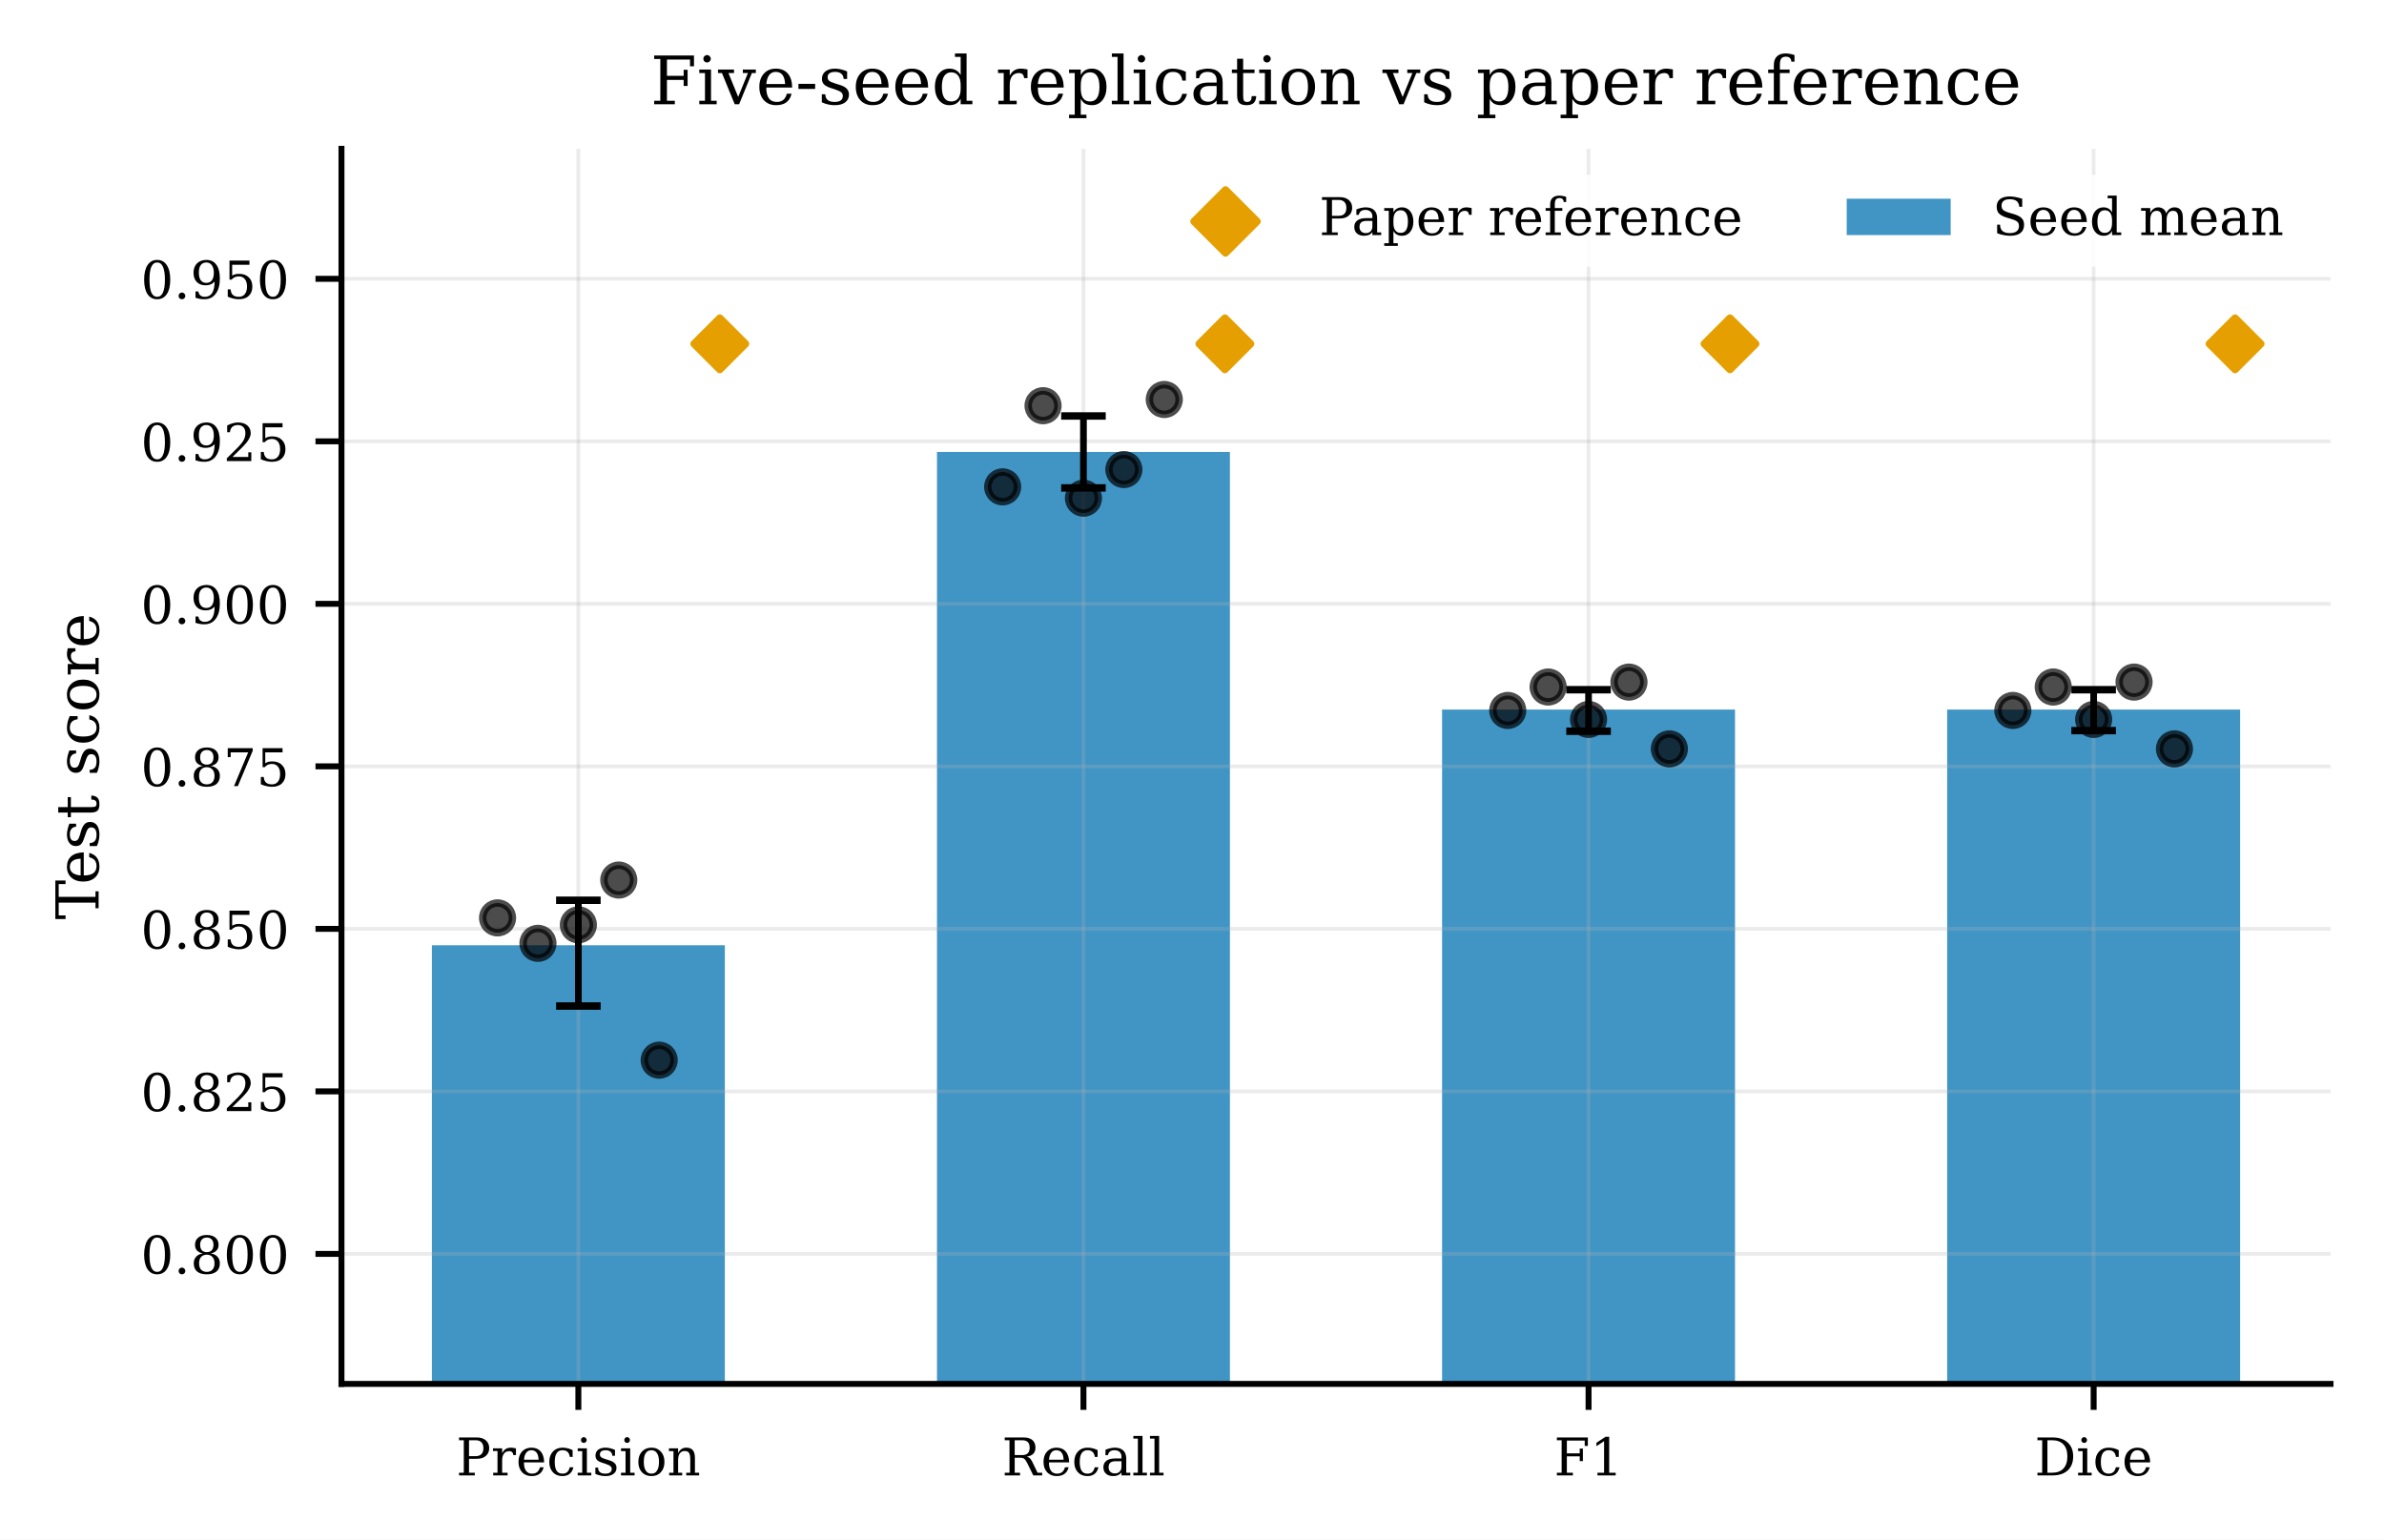
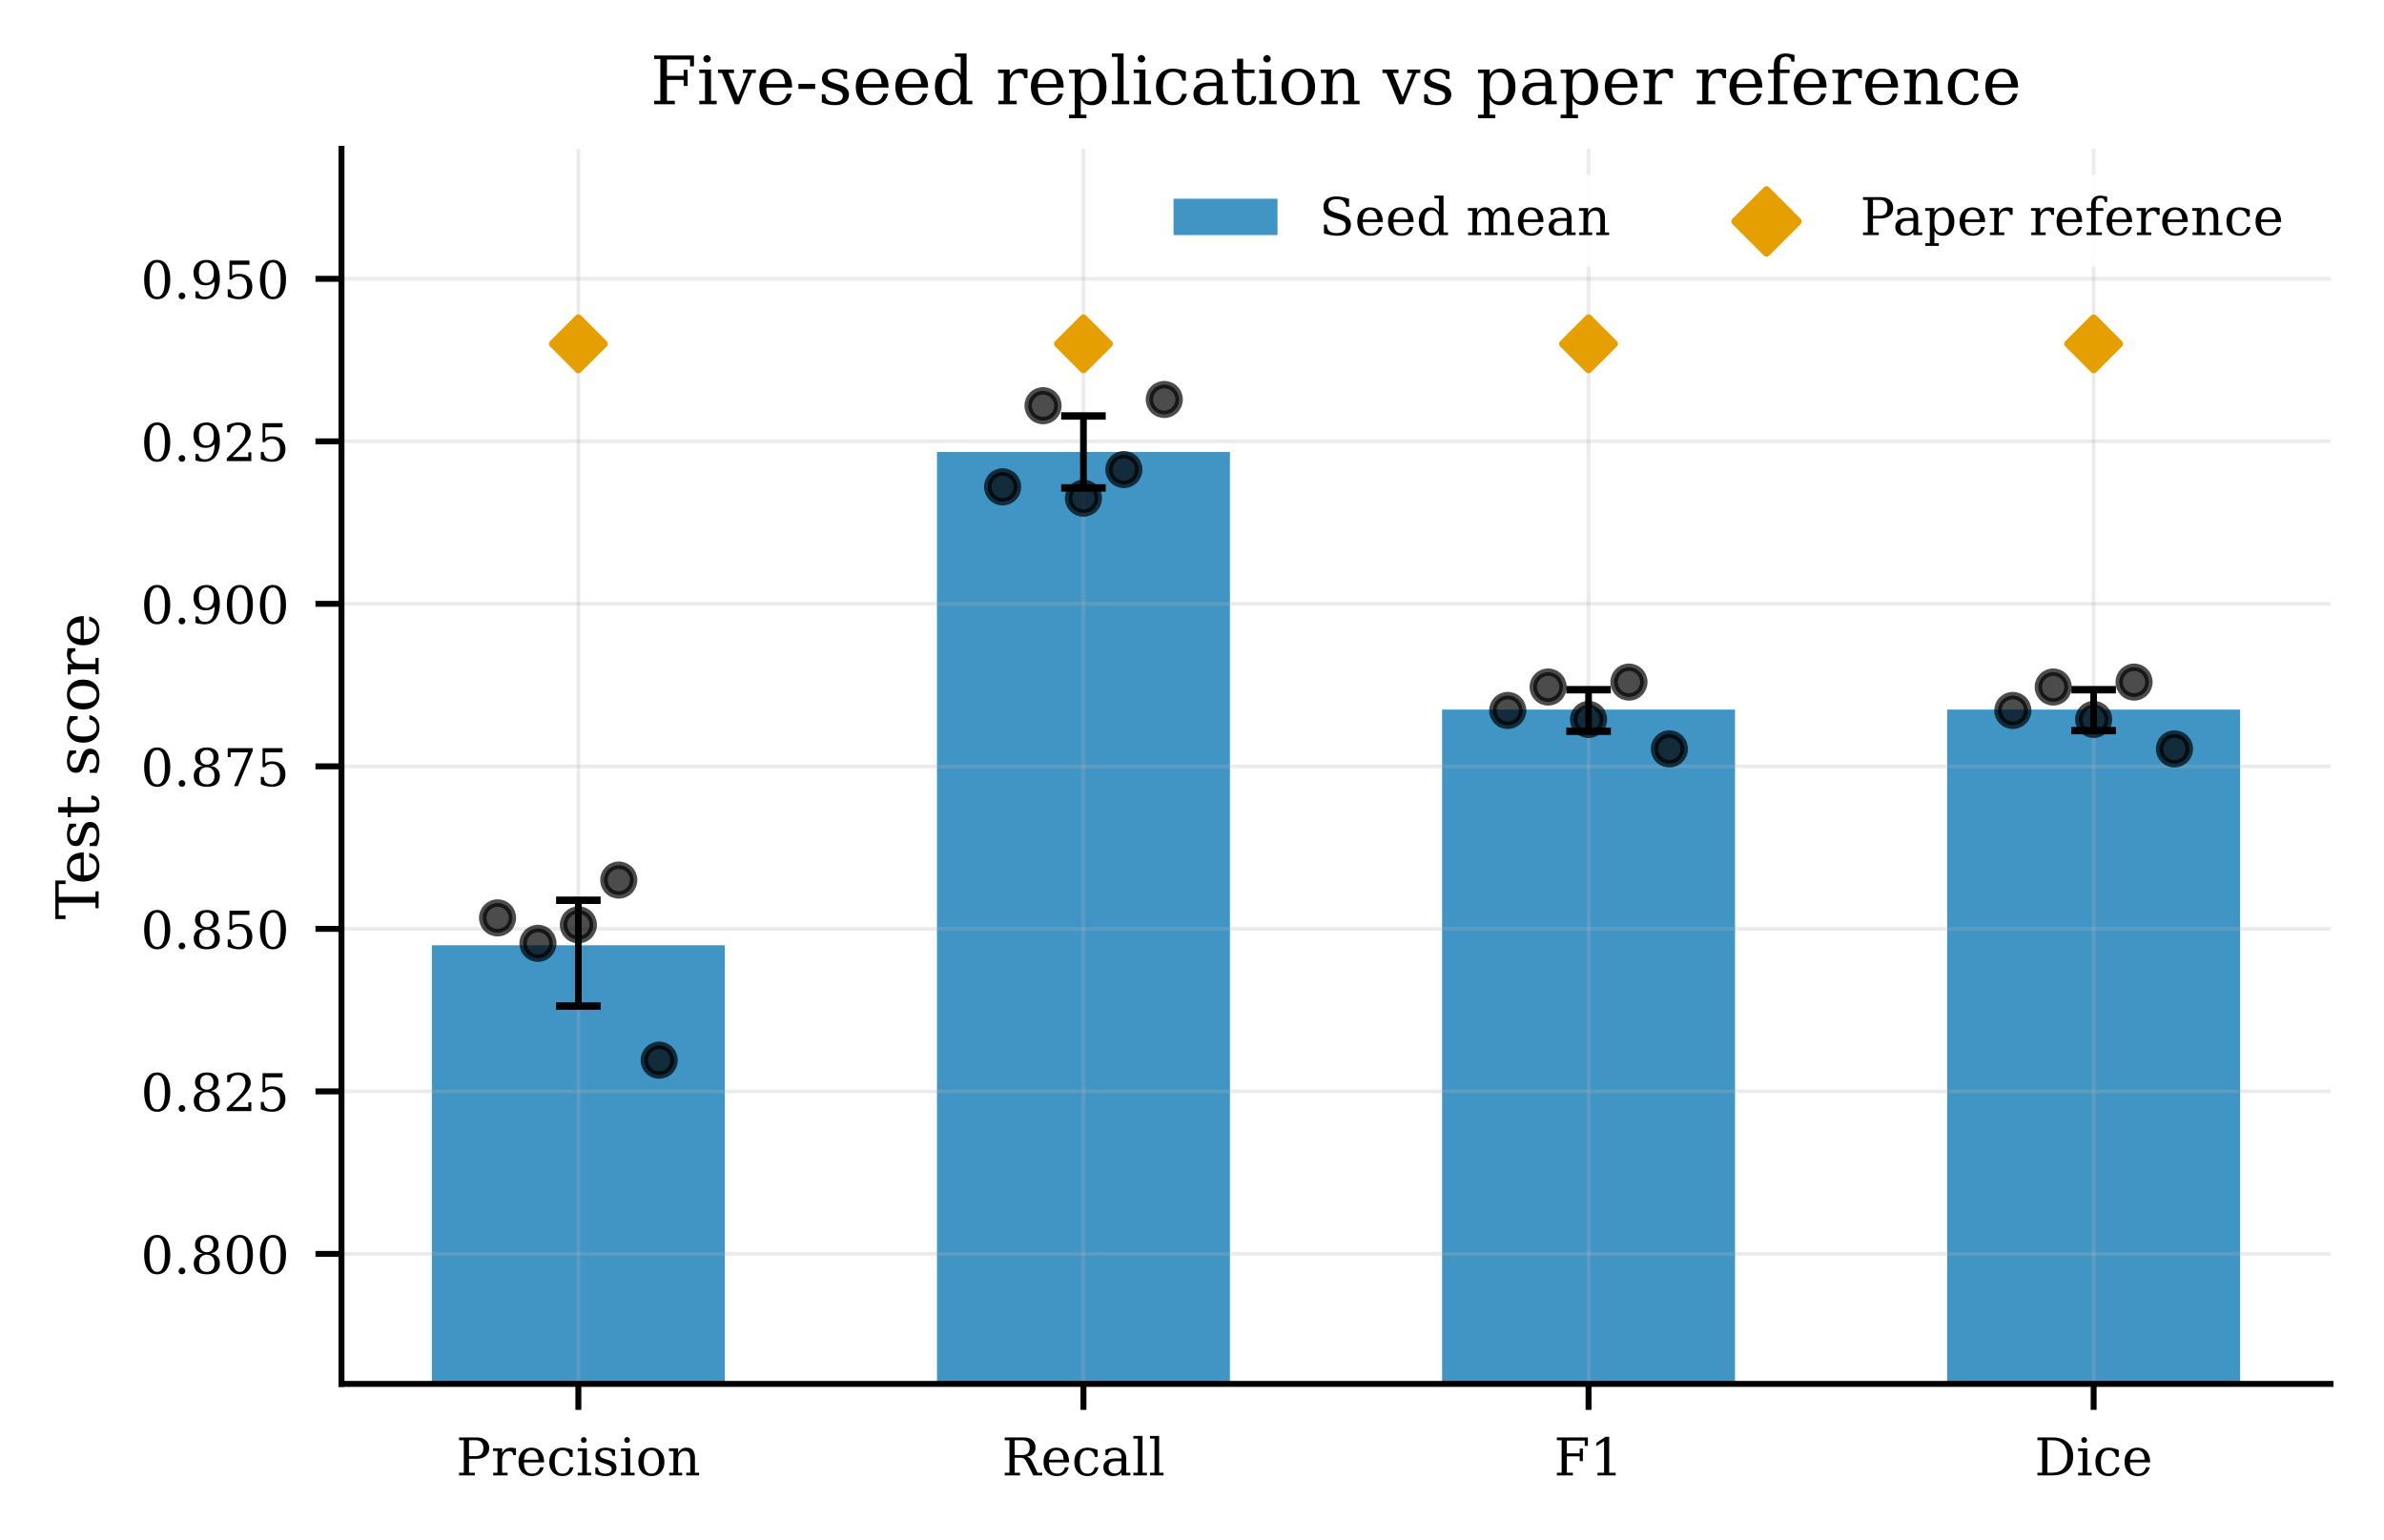
<svg xmlns="http://www.w3.org/2000/svg" xmlns:xlink="http://www.w3.org/1999/xlink" width="321.022pt" height="207.333pt" viewBox="0 0 321.022 207.333" version="1.1">
  <defs>
    <style type="text/css">*{stroke-linejoin: round; stroke-linecap: butt}</style>
  </defs>
  <g id="figure_1">
    <g id="patch_1">
      <path d="M 0 207.333 L 321.022 207.333 L 321.022 0 L 0 0 z " style="fill: #ffffff" />
    </g>
    <g id="axes_1">
      <g id="patch_2">
        <path d="M 45.982 186.359 L 313.822 186.359 L 313.822 20.039 L 45.982 20.039 z " style="fill: #ffffff" />
      </g>
      <g id="patch_3">
-         <path d="M 58.157 869.146 L 97.605 869.146 L 97.605 127.29 L 58.157 127.29 z " clip-path="url(#pc12a804f0e)" style="fill: #0072b2; opacity: 0.75" />
+         <path d="M 58.157 869.146 L 97.605 869.146 L 97.605 127.29 L 58.157 127.29 z " clip-path="url(#pe10e5f0174)" style="fill: #0072b2; opacity: 0.75" />
      </g>
      <g id="patch_4">
-         <path d="M 126.171 869.146 L 165.619 869.146 L 165.619 60.861 L 126.171 60.861 z " clip-path="url(#pc12a804f0e)" style="fill: #0072b2; opacity: 0.75" />
+         <path d="M 126.171 869.146 L 165.619 869.146 L 165.619 60.861 L 126.171 60.861 z " clip-path="url(#pe10e5f0174)" style="fill: #0072b2; opacity: 0.75" />
      </g>
      <g id="patch_5">
-         <path d="M 194.185 869.146 L 233.633 869.146 L 233.633 95.553 L 194.185 95.553 z " clip-path="url(#pc12a804f0e)" style="fill: #0072b2; opacity: 0.75" />
+         <path d="M 194.185 869.146 L 233.633 869.146 L 233.633 95.553 L 194.185 95.553 z " clip-path="url(#pe10e5f0174)" style="fill: #0072b2; opacity: 0.75" />
      </g>
      <g id="patch_6">
-         <path d="M 262.199 869.146 L 301.648 869.146 L 301.648 95.553 L 262.199 95.553 z " clip-path="url(#pc12a804f0e)" style="fill: #0072b2; opacity: 0.75" />
+         <path d="M 262.199 869.146 L 301.648 869.146 L 301.648 95.553 L 262.199 95.553 z " clip-path="url(#pe10e5f0174)" style="fill: #0072b2; opacity: 0.75" />
      </g>
      <g id="PathCollection_1" />
      <g id="matplotlib.axis_1">
        <g id="xtick_1">
          <g id="line2d_1">
-             <path d="M 77.881 186.359 L 77.881 20.039 " clip-path="url(#pc12a804f0e)" style="fill: none; stroke: #b0b0b0; stroke-opacity: 0.25; stroke-width: 0.5; stroke-linecap: square" />
+             <path d="M 77.881 186.359 L 77.881 20.039 " clip-path="url(#pe10e5f0174)" style="fill: none; stroke: #b0b0b0; stroke-opacity: 0.25; stroke-width: 0.5; stroke-linecap: square" />
          </g>
          <g id="line2d_2">
            <defs>
-               <path id="m1fed4010c7" d="M 0 0 L 0 3.5 " style="stroke: #000000; stroke-width: 0.8" />
+               <path id="ma97e75f411" d="M 0 0 L 0 3.5 " style="stroke: #000000; stroke-width: 0.8" />
            </defs>
            <g>
-               <use xlink:href="#m1fed4010c7" x="77.881" y="186.359" style="stroke: #000000; stroke-width: 0.8" />
+               <use xlink:href="#ma97e75f411" x="77.881" y="186.359" style="stroke: #000000; stroke-width: 0.8" />
            </g>
          </g>
          <g id="text_1">
            <text style="font-size: 7px; font-family: 'DejaVu Serif', serif; text-anchor: middle" x="77.881" y="198.678" transform="rotate(-0 77.88086 198.6775)">Precision</text>
          </g>
        </g>
        <g id="xtick_2">
          <g id="line2d_3">
-             <path d="M 145.895 186.359 L 145.895 20.039 " clip-path="url(#pc12a804f0e)" style="fill: none; stroke: #b0b0b0; stroke-opacity: 0.25; stroke-width: 0.5; stroke-linecap: square" />
+             <path d="M 145.895 186.359 L 145.895 20.039 " clip-path="url(#pe10e5f0174)" style="fill: none; stroke: #b0b0b0; stroke-opacity: 0.25; stroke-width: 0.5; stroke-linecap: square" />
          </g>
          <g id="line2d_4">
            <g>
-               <use xlink:href="#m1fed4010c7" x="145.895" y="186.359" style="stroke: #000000; stroke-width: 0.8" />
+               <use xlink:href="#ma97e75f411" x="145.895" y="186.359" style="stroke: #000000; stroke-width: 0.8" />
            </g>
          </g>
          <g id="text_2">
            <text style="font-size: 7px; font-family: 'DejaVu Serif', serif; text-anchor: middle" x="145.895" y="198.678" transform="rotate(-0 145.8951 198.6775)">Recall</text>
          </g>
        </g>
        <g id="xtick_3">
          <g id="line2d_5">
-             <path d="M 213.909 186.359 L 213.909 20.039 " clip-path="url(#pc12a804f0e)" style="fill: none; stroke: #b0b0b0; stroke-opacity: 0.25; stroke-width: 0.5; stroke-linecap: square" />
+             <path d="M 213.909 186.359 L 213.909 20.039 " clip-path="url(#pe10e5f0174)" style="fill: none; stroke: #b0b0b0; stroke-opacity: 0.25; stroke-width: 0.5; stroke-linecap: square" />
          </g>
          <g id="line2d_6">
            <g>
-               <use xlink:href="#m1fed4010c7" x="213.909" y="186.359" style="stroke: #000000; stroke-width: 0.8" />
+               <use xlink:href="#ma97e75f411" x="213.909" y="186.359" style="stroke: #000000; stroke-width: 0.8" />
            </g>
          </g>
          <g id="text_3">
            <text style="font-size: 7px; font-family: 'DejaVu Serif', serif; text-anchor: middle" x="213.909" y="198.678" transform="rotate(-0 213.9093 198.6775)">F1</text>
          </g>
        </g>
        <g id="xtick_4">
          <g id="line2d_7">
-             <path d="M 281.924 186.359 L 281.924 20.039 " clip-path="url(#pc12a804f0e)" style="fill: none; stroke: #b0b0b0; stroke-opacity: 0.25; stroke-width: 0.5; stroke-linecap: square" />
+             <path d="M 281.924 186.359 L 281.924 20.039 " clip-path="url(#pe10e5f0174)" style="fill: none; stroke: #b0b0b0; stroke-opacity: 0.25; stroke-width: 0.5; stroke-linecap: square" />
          </g>
          <g id="line2d_8">
            <g>
-               <use xlink:href="#m1fed4010c7" x="281.924" y="186.359" style="stroke: #000000; stroke-width: 0.8" />
+               <use xlink:href="#ma97e75f411" x="281.924" y="186.359" style="stroke: #000000; stroke-width: 0.8" />
            </g>
          </g>
          <g id="text_4">
            <text style="font-size: 7px; font-family: 'DejaVu Serif', serif; text-anchor: middle" x="281.924" y="198.678" transform="rotate(-0 281.9235 198.6775)">Dice</text>
          </g>
        </g>
      </g>
      <g id="matplotlib.axis_2">
        <g id="ytick_1">
          <g id="line2d_9">
-             <path d="M 45.982 168.851 L 313.822 168.851 " clip-path="url(#pc12a804f0e)" style="fill: none; stroke: #b0b0b0; stroke-opacity: 0.25; stroke-width: 0.5; stroke-linecap: square" />
+             <path d="M 45.982 168.851 L 313.822 168.851 " clip-path="url(#pe10e5f0174)" style="fill: none; stroke: #b0b0b0; stroke-opacity: 0.25; stroke-width: 0.5; stroke-linecap: square" />
          </g>
          <g id="line2d_10">
            <defs>
-               <path id="m2d82d6521b" d="M 0 0 L -3.5 0 " style="stroke: #000000; stroke-width: 0.8" />
+               <path id="m177f57ce42" d="M 0 0 L -3.5 0 " style="stroke: #000000; stroke-width: 0.8" />
            </defs>
            <g>
-               <use xlink:href="#m2d82d6521b" x="45.982" y="168.851" style="stroke: #000000; stroke-width: 0.8" />
+               <use xlink:href="#m177f57ce42" x="45.982" y="168.851" style="stroke: #000000; stroke-width: 0.8" />
            </g>
          </g>
          <g id="text_5">
            <text style="font-size: 7px; font-family: 'DejaVu Serif', serif; text-anchor: end" x="38.982" y="171.511" transform="rotate(-0 38.98219 171.5107)">0.800</text>
          </g>
        </g>
        <g id="ytick_2">
          <g id="line2d_11">
-             <path d="M 45.982 146.967 L 313.822 146.967 " clip-path="url(#pc12a804f0e)" style="fill: none; stroke: #b0b0b0; stroke-opacity: 0.25; stroke-width: 0.5; stroke-linecap: square" />
+             <path d="M 45.982 146.967 L 313.822 146.967 " clip-path="url(#pe10e5f0174)" style="fill: none; stroke: #b0b0b0; stroke-opacity: 0.25; stroke-width: 0.5; stroke-linecap: square" />
          </g>
          <g id="line2d_12">
            <g>
-               <use xlink:href="#m2d82d6521b" x="45.982" y="146.967" style="stroke: #000000; stroke-width: 0.8" />
+               <use xlink:href="#m177f57ce42" x="45.982" y="146.967" style="stroke: #000000; stroke-width: 0.8" />
            </g>
          </g>
          <g id="text_6">
            <text style="font-size: 7px; font-family: 'DejaVu Serif', serif; text-anchor: end" x="38.982" y="149.626" transform="rotate(-0 38.98219 149.6265)">0.825</text>
          </g>
        </g>
        <g id="ytick_3">
          <g id="line2d_13">
-             <path d="M 45.982 125.083 L 313.822 125.083 " clip-path="url(#pc12a804f0e)" style="fill: none; stroke: #b0b0b0; stroke-opacity: 0.25; stroke-width: 0.5; stroke-linecap: square" />
+             <path d="M 45.982 125.083 L 313.822 125.083 " clip-path="url(#pe10e5f0174)" style="fill: none; stroke: #b0b0b0; stroke-opacity: 0.25; stroke-width: 0.5; stroke-linecap: square" />
          </g>
          <g id="line2d_14">
            <g>
-               <use xlink:href="#m2d82d6521b" x="45.982" y="125.083" style="stroke: #000000; stroke-width: 0.8" />
+               <use xlink:href="#m177f57ce42" x="45.982" y="125.083" style="stroke: #000000; stroke-width: 0.8" />
            </g>
          </g>
          <g id="text_7">
            <text style="font-size: 7px; font-family: 'DejaVu Serif', serif; text-anchor: end" x="38.982" y="127.742" transform="rotate(-0 38.98219 127.7423)">0.850</text>
          </g>
        </g>
        <g id="ytick_4">
          <g id="line2d_15">
-             <path d="M 45.982 103.199 L 313.822 103.199 " clip-path="url(#pc12a804f0e)" style="fill: none; stroke: #b0b0b0; stroke-opacity: 0.25; stroke-width: 0.5; stroke-linecap: square" />
+             <path d="M 45.982 103.199 L 313.822 103.199 " clip-path="url(#pe10e5f0174)" style="fill: none; stroke: #b0b0b0; stroke-opacity: 0.25; stroke-width: 0.5; stroke-linecap: square" />
          </g>
          <g id="line2d_16">
            <g>
-               <use xlink:href="#m2d82d6521b" x="45.982" y="103.199" style="stroke: #000000; stroke-width: 0.8" />
+               <use xlink:href="#m177f57ce42" x="45.982" y="103.199" style="stroke: #000000; stroke-width: 0.8" />
            </g>
          </g>
          <g id="text_8">
            <text style="font-size: 7px; font-family: 'DejaVu Serif', serif; text-anchor: end" x="38.982" y="105.858" transform="rotate(-0 38.98219 105.858)">0.875</text>
          </g>
        </g>
        <g id="ytick_5">
          <g id="line2d_17">
-             <path d="M 45.982 81.314 L 313.822 81.314 " clip-path="url(#pc12a804f0e)" style="fill: none; stroke: #b0b0b0; stroke-opacity: 0.25; stroke-width: 0.5; stroke-linecap: square" />
+             <path d="M 45.982 81.314 L 313.822 81.314 " clip-path="url(#pe10e5f0174)" style="fill: none; stroke: #b0b0b0; stroke-opacity: 0.25; stroke-width: 0.5; stroke-linecap: square" />
          </g>
          <g id="line2d_18">
            <g>
-               <use xlink:href="#m2d82d6521b" x="45.982" y="81.314" style="stroke: #000000; stroke-width: 0.8" />
+               <use xlink:href="#m177f57ce42" x="45.982" y="81.314" style="stroke: #000000; stroke-width: 0.8" />
            </g>
          </g>
          <g id="text_9">
            <text style="font-size: 7px; font-family: 'DejaVu Serif', serif; text-anchor: end" x="38.982" y="83.974" transform="rotate(-0 38.98219 83.97384)">0.900</text>
          </g>
        </g>
        <g id="ytick_6">
          <g id="line2d_19">
-             <path d="M 45.982 59.43 L 313.822 59.43 " clip-path="url(#pc12a804f0e)" style="fill: none; stroke: #b0b0b0; stroke-opacity: 0.25; stroke-width: 0.5; stroke-linecap: square" />
+             <path d="M 45.982 59.43 L 313.822 59.43 " clip-path="url(#pe10e5f0174)" style="fill: none; stroke: #b0b0b0; stroke-opacity: 0.25; stroke-width: 0.5; stroke-linecap: square" />
          </g>
          <g id="line2d_20">
            <g>
-               <use xlink:href="#m2d82d6521b" x="45.982" y="59.43" style="stroke: #000000; stroke-width: 0.8" />
+               <use xlink:href="#m177f57ce42" x="45.982" y="59.43" style="stroke: #000000; stroke-width: 0.8" />
            </g>
          </g>
          <g id="text_10">
            <text style="font-size: 7px; font-family: 'DejaVu Serif', serif; text-anchor: end" x="38.982" y="62.09" transform="rotate(-0 38.98219 62.08963)">0.925</text>
          </g>
        </g>
        <g id="ytick_7">
          <g id="line2d_21">
-             <path d="M 45.982 37.546 L 313.822 37.546 " clip-path="url(#pc12a804f0e)" style="fill: none; stroke: #b0b0b0; stroke-opacity: 0.25; stroke-width: 0.5; stroke-linecap: square" />
+             <path d="M 45.982 37.546 L 313.822 37.546 " clip-path="url(#pe10e5f0174)" style="fill: none; stroke: #b0b0b0; stroke-opacity: 0.25; stroke-width: 0.5; stroke-linecap: square" />
          </g>
          <g id="line2d_22">
            <g>
-               <use xlink:href="#m2d82d6521b" x="45.982" y="37.546" style="stroke: #000000; stroke-width: 0.8" />
+               <use xlink:href="#m177f57ce42" x="45.982" y="37.546" style="stroke: #000000; stroke-width: 0.8" />
            </g>
          </g>
          <g id="text_11">
            <text style="font-size: 7px; font-family: 'DejaVu Serif', serif; text-anchor: end" x="38.982" y="40.205" transform="rotate(-0 38.98219 40.20542)">0.950</text>
          </g>
        </g>
        <g id="text_12">
          <text style="font-size: 8px; font-family: 'DejaVu Serif', serif; text-anchor: middle" x="13.279" y="103.199" transform="rotate(-90 13.27875 103.1986)">Test score</text>
        </g>
      </g>
      <g id="LineCollection_1">
-         <path d="M 77.881 135.475 L 77.881 121.233 " clip-path="url(#pc12a804f0e)" style="fill: none; stroke: #000000; stroke-width: 0.9" />
-         <path d="M 145.895 65.704 L 145.895 56.018 " clip-path="url(#pc12a804f0e)" style="fill: none; stroke: #000000; stroke-width: 0.9" />
-         <path d="M 213.909 98.467 L 213.909 92.881 " clip-path="url(#pc12a804f0e)" style="fill: none; stroke: #000000; stroke-width: 0.9" />
-         <path d="M 281.924 98.387 L 281.924 92.881 " clip-path="url(#pc12a804f0e)" style="fill: none; stroke: #000000; stroke-width: 0.9" />
+         <path d="M 77.881 135.475 L 77.881 121.233 " clip-path="url(#pe10e5f0174)" style="fill: none; stroke: #000000; stroke-width: 0.9" />
+         <path d="M 145.895 65.704 L 145.895 56.018 " clip-path="url(#pe10e5f0174)" style="fill: none; stroke: #000000; stroke-width: 0.9" />
+         <path d="M 213.909 98.467 L 213.909 92.881 " clip-path="url(#pe10e5f0174)" style="fill: none; stroke: #000000; stroke-width: 0.9" />
+         <path d="M 281.924 98.387 L 281.924 92.881 " clip-path="url(#pe10e5f0174)" style="fill: none; stroke: #000000; stroke-width: 0.9" />
      </g>
      <g id="line2d_23">
        <defs>
-           <path id="mb54f0c3a0d" d="M 3 0 L -3 -0 " style="stroke: #000000" />
+           <path id="md7e8e9a9c4" d="M 3 0 L -3 -0 " style="stroke: #000000" />
        </defs>
-         <g clip-path="url(#pc12a804f0e)">
-           <use xlink:href="#mb54f0c3a0d" x="77.881" y="135.475" style="stroke: #000000" />
-           <use xlink:href="#mb54f0c3a0d" x="145.895" y="65.704" style="stroke: #000000" />
-           <use xlink:href="#mb54f0c3a0d" x="213.909" y="98.467" style="stroke: #000000" />
-           <use xlink:href="#mb54f0c3a0d" x="281.924" y="98.387" style="stroke: #000000" />
+         <g clip-path="url(#pe10e5f0174)">
+           <use xlink:href="#md7e8e9a9c4" x="77.881" y="135.475" style="stroke: #000000" />
+           <use xlink:href="#md7e8e9a9c4" x="145.895" y="65.704" style="stroke: #000000" />
+           <use xlink:href="#md7e8e9a9c4" x="213.909" y="98.467" style="stroke: #000000" />
+           <use xlink:href="#md7e8e9a9c4" x="281.924" y="98.387" style="stroke: #000000" />
        </g>
      </g>
      <g id="line2d_24">
-         <g clip-path="url(#pc12a804f0e)">
-           <use xlink:href="#mb54f0c3a0d" x="77.881" y="121.233" style="stroke: #000000" />
-           <use xlink:href="#mb54f0c3a0d" x="145.895" y="56.018" style="stroke: #000000" />
-           <use xlink:href="#mb54f0c3a0d" x="213.909" y="92.881" style="stroke: #000000" />
-           <use xlink:href="#mb54f0c3a0d" x="281.924" y="92.881" style="stroke: #000000" />
+         <g clip-path="url(#pe10e5f0174)">
+           <use xlink:href="#md7e8e9a9c4" x="77.881" y="121.233" style="stroke: #000000" />
+           <use xlink:href="#md7e8e9a9c4" x="145.895" y="56.018" style="stroke: #000000" />
+           <use xlink:href="#md7e8e9a9c4" x="213.909" y="92.881" style="stroke: #000000" />
+           <use xlink:href="#md7e8e9a9c4" x="281.924" y="92.881" style="stroke: #000000" />
        </g>
      </g>
      <g id="patch_7">
        <path d="M 45.982 186.359 L 45.982 20.039 " style="fill: none; stroke: #000000; stroke-width: 0.8; stroke-linejoin: miter; stroke-linecap: square" />
      </g>
      <g id="patch_8">
        <path d="M 45.982 186.359 L 313.822 186.359 " style="fill: none; stroke: #000000; stroke-width: 0.8; stroke-linejoin: miter; stroke-linecap: square" />
      </g>
      <g id="PathCollection_2">
        <defs>
-           <path id="ma91de14de5" d="M 0 2 C 0.53 2 1.039 1.789 1.414 1.414 C 1.789 1.039 2 0.53 2 0 C 2 -0.53 1.789 -1.039 1.414 -1.414 C 1.039 -1.789 0.53 -2 0 -2 C -0.53 -2 -1.039 -1.789 -1.414 -1.414 C -1.789 -1.039 -2 -0.53 -2 0 C -2 0.53 -1.789 1.039 -1.414 1.414 C -1.039 1.789 -0.53 2 0 2 z " style="stroke: #000000; stroke-opacity: 0.7" />
+           <path id="m88b8392710" d="M 0 2 C 0.53 2 1.039 1.789 1.414 1.414 C 1.789 1.039 2 0.53 2 0 C 2 -0.53 1.789 -1.039 1.414 -1.414 C 1.039 -1.789 0.53 -2 0 -2 C -0.53 -2 -1.039 -1.789 -1.414 -1.414 C -1.789 -1.039 -2 -0.53 -2 0 C -2 0.53 -1.789 1.039 -1.414 1.414 C -1.039 1.789 -0.53 2 0 2 z " style="stroke: #000000; stroke-opacity: 0.7" />
        </defs>
-         <g clip-path="url(#pc12a804f0e)">
-           <use xlink:href="#ma91de14de5" x="66.999" y="123.604" style="fill-opacity: 0.7; stroke: #000000; stroke-opacity: 0.7" />
-           <use xlink:href="#ma91de14de5" x="72.44" y="127.03" style="fill-opacity: 0.7; stroke: #000000; stroke-opacity: 0.7" />
-           <use xlink:href="#ma91de14de5" x="77.881" y="124.54" style="fill-opacity: 0.7; stroke: #000000; stroke-opacity: 0.7" />
-           <use xlink:href="#ma91de14de5" x="83.322" y="118.51" style="fill-opacity: 0.7; stroke: #000000; stroke-opacity: 0.7" />
-           <use xlink:href="#ma91de14de5" x="88.763" y="142.765" style="fill-opacity: 0.7; stroke: #000000; stroke-opacity: 0.7" />
+         <g clip-path="url(#pe10e5f0174)">
+           <use xlink:href="#m88b8392710" x="66.999" y="123.604" style="fill-opacity: 0.7; stroke: #000000; stroke-opacity: 0.7" />
+           <use xlink:href="#m88b8392710" x="72.44" y="127.03" style="fill-opacity: 0.7; stroke: #000000; stroke-opacity: 0.7" />
+           <use xlink:href="#m88b8392710" x="77.881" y="124.54" style="fill-opacity: 0.7; stroke: #000000; stroke-opacity: 0.7" />
+           <use xlink:href="#m88b8392710" x="83.322" y="118.51" style="fill-opacity: 0.7; stroke: #000000; stroke-opacity: 0.7" />
+           <use xlink:href="#m88b8392710" x="88.763" y="142.765" style="fill-opacity: 0.7; stroke: #000000; stroke-opacity: 0.7" />
        </g>
      </g>
      <g id="PathCollection_3">
-         <g clip-path="url(#pc12a804f0e)">
-           <use xlink:href="#ma91de14de5" x="135.013" y="65.561" style="fill-opacity: 0.7; stroke: #000000; stroke-opacity: 0.7" />
-           <use xlink:href="#ma91de14de5" x="140.454" y="54.634" style="fill-opacity: 0.7; stroke: #000000; stroke-opacity: 0.7" />
-           <use xlink:href="#ma91de14de5" x="145.895" y="67.084" style="fill-opacity: 0.7; stroke: #000000; stroke-opacity: 0.7" />
-           <use xlink:href="#ma91de14de5" x="151.336" y="63.23" style="fill-opacity: 0.7; stroke: #000000; stroke-opacity: 0.7" />
-           <use xlink:href="#ma91de14de5" x="156.777" y="53.796" style="fill-opacity: 0.7; stroke: #000000; stroke-opacity: 0.7" />
+         <g clip-path="url(#pe10e5f0174)">
+           <use xlink:href="#m88b8392710" x="135.013" y="65.561" style="fill-opacity: 0.7; stroke: #000000; stroke-opacity: 0.7" />
+           <use xlink:href="#m88b8392710" x="140.454" y="54.634" style="fill-opacity: 0.7; stroke: #000000; stroke-opacity: 0.7" />
+           <use xlink:href="#m88b8392710" x="145.895" y="67.084" style="fill-opacity: 0.7; stroke: #000000; stroke-opacity: 0.7" />
+           <use xlink:href="#m88b8392710" x="151.336" y="63.23" style="fill-opacity: 0.7; stroke: #000000; stroke-opacity: 0.7" />
+           <use xlink:href="#m88b8392710" x="156.777" y="53.796" style="fill-opacity: 0.7; stroke: #000000; stroke-opacity: 0.7" />
        </g>
      </g>
      <g id="PathCollection_4">
-         <g clip-path="url(#pc12a804f0e)">
-           <use xlink:href="#ma91de14de5" x="203.027" y="95.67" style="fill-opacity: 0.7; stroke: #000000; stroke-opacity: 0.7" />
-           <use xlink:href="#ma91de14de5" x="208.468" y="92.515" style="fill-opacity: 0.7; stroke: #000000; stroke-opacity: 0.7" />
-           <use xlink:href="#ma91de14de5" x="213.909" y="96.879" style="fill-opacity: 0.7; stroke: #000000; stroke-opacity: 0.7" />
-           <use xlink:href="#ma91de14de5" x="219.35" y="91.852" style="fill-opacity: 0.7; stroke: #000000; stroke-opacity: 0.7" />
-           <use xlink:href="#ma91de14de5" x="224.792" y="100.847" style="fill-opacity: 0.7; stroke: #000000; stroke-opacity: 0.7" />
+         <g clip-path="url(#pe10e5f0174)">
+           <use xlink:href="#m88b8392710" x="203.027" y="95.67" style="fill-opacity: 0.7; stroke: #000000; stroke-opacity: 0.7" />
+           <use xlink:href="#m88b8392710" x="208.468" y="92.515" style="fill-opacity: 0.7; stroke: #000000; stroke-opacity: 0.7" />
+           <use xlink:href="#m88b8392710" x="213.909" y="96.879" style="fill-opacity: 0.7; stroke: #000000; stroke-opacity: 0.7" />
+           <use xlink:href="#m88b8392710" x="219.35" y="91.852" style="fill-opacity: 0.7; stroke: #000000; stroke-opacity: 0.7" />
+           <use xlink:href="#m88b8392710" x="224.792" y="100.847" style="fill-opacity: 0.7; stroke: #000000; stroke-opacity: 0.7" />
        </g>
      </g>
      <g id="PathCollection_5">
-         <g clip-path="url(#pc12a804f0e)">
-           <use xlink:href="#ma91de14de5" x="271.041" y="95.67" style="fill-opacity: 0.7; stroke: #000000; stroke-opacity: 0.7" />
-           <use xlink:href="#ma91de14de5" x="276.482" y="92.515" style="fill-opacity: 0.7; stroke: #000000; stroke-opacity: 0.7" />
-           <use xlink:href="#ma91de14de5" x="281.924" y="96.879" style="fill-opacity: 0.7; stroke: #000000; stroke-opacity: 0.7" />
-           <use xlink:href="#ma91de14de5" x="287.365" y="91.852" style="fill-opacity: 0.7; stroke: #000000; stroke-opacity: 0.7" />
-           <use xlink:href="#ma91de14de5" x="292.806" y="100.847" style="fill-opacity: 0.7; stroke: #000000; stroke-opacity: 0.7" />
+         <g clip-path="url(#pe10e5f0174)">
+           <use xlink:href="#m88b8392710" x="271.041" y="95.67" style="fill-opacity: 0.7; stroke: #000000; stroke-opacity: 0.7" />
+           <use xlink:href="#m88b8392710" x="276.482" y="92.515" style="fill-opacity: 0.7; stroke: #000000; stroke-opacity: 0.7" />
+           <use xlink:href="#m88b8392710" x="281.924" y="96.879" style="fill-opacity: 0.7; stroke: #000000; stroke-opacity: 0.7" />
+           <use xlink:href="#m88b8392710" x="287.365" y="91.852" style="fill-opacity: 0.7; stroke: #000000; stroke-opacity: 0.7" />
+           <use xlink:href="#m88b8392710" x="292.806" y="100.847" style="fill-opacity: 0.7; stroke: #000000; stroke-opacity: 0.7" />
        </g>
      </g>
      <g id="text_13">
        <text style="font-size: 9px; font-family: 'DejaVu Serif', serif; text-anchor: middle" x="179.902" y="14.039" transform="rotate(-0 179.9022 14.03859)">Five-seed replication vs paper reference</text>
      </g>
      <g id="PathCollection_6">
        <defs>
-           <path id="m217236c8e3" d="M -0 3.464 L 3.464 0 L 0 -3.464 L -3.464 -0 z " style="stroke: #e69f00" />
+           <path id="mbd24e265bd" d="M -0 3.464 L 3.464 0 L 0 -3.464 L -3.464 -0 z " style="stroke: #e69f00" />
        </defs>
-         <g clip-path="url(#pc12a804f0e)">
-           <use xlink:href="#m217236c8e3" x="96.925" y="46.3" style="fill: #e69f00; stroke: #e69f00" />
+         <g clip-path="url(#pe10e5f0174)">
+           <use xlink:href="#mbd24e265bd" x="77.881" y="46.3" style="fill: #e69f00; stroke: #e69f00" />
        </g>
      </g>
      <g id="PathCollection_7">
-         <g clip-path="url(#pc12a804f0e)">
-           <use xlink:href="#m217236c8e3" x="164.939" y="46.3" style="fill: #e69f00; stroke: #e69f00" />
+         <g clip-path="url(#pe10e5f0174)">
+           <use xlink:href="#mbd24e265bd" x="145.895" y="46.3" style="fill: #e69f00; stroke: #e69f00" />
        </g>
      </g>
      <g id="PathCollection_8">
-         <g clip-path="url(#pc12a804f0e)">
-           <use xlink:href="#m217236c8e3" x="232.953" y="46.3" style="fill: #e69f00; stroke: #e69f00" />
+         <g clip-path="url(#pe10e5f0174)">
+           <use xlink:href="#mbd24e265bd" x="213.909" y="46.3" style="fill: #e69f00; stroke: #e69f00" />
        </g>
      </g>
      <g id="PathCollection_9">
-         <g clip-path="url(#pc12a804f0e)">
-           <use xlink:href="#m217236c8e3" x="300.967" y="46.3" style="fill: #e69f00; stroke: #e69f00" />
+         <g clip-path="url(#pe10e5f0174)">
+           <use xlink:href="#mbd24e265bd" x="281.924" y="46.3" style="fill: #e69f00; stroke: #e69f00" />
        </g>
      </g>
      <g id="legend_1">
        <g id="patch_9">
          <path d="M 156.625 35.913 L 308.922 35.913 Q 310.322 35.913 310.322 34.513 L 310.322 24.939 Q 310.322 23.539 308.922 23.539 L 156.625 23.539 Q 155.225 23.539 155.225 24.939 L 155.225 34.513 Q 155.225 35.913 156.625 35.913 z " style="fill: #ffffff; opacity: 0.86" />
        </g>
+         <g id="patch_10">
+           <path d="M 158.025 31.657 L 172.025 31.657 L 172.025 26.758 L 158.025 26.758 z " style="fill: #0072b2; opacity: 0.75" />
+         </g>
+         <g id="text_14">
+           <text style="font-size: 7px; font-family: 'DejaVu Serif', serif; text-anchor: start" x="177.625" y="31.657" transform="rotate(-0 177.6252 31.6575)">Seed mean</text>
+         </g>
        <g id="PathCollection_10">
          <defs>
-             <path id="m1f5437f1b8" d="M -0 4.243 L 4.243 0 L 0 -4.243 L -4.243 -0 z " style="stroke: #e69f00" />
+             <path id="m61973ad43c" d="M -0 4.243 L 4.243 0 L 0 -4.243 L -4.243 -0 z " style="stroke: #e69f00" />
          </defs>
          <g>
-             <use xlink:href="#m1f5437f1b8" x="165.025" y="29.82" style="fill: #e69f00; stroke: #e69f00" />
-           </g>
-         </g>
-         <g id="text_14">
-           <text style="font-size: 7px; font-family: 'DejaVu Serif', serif; text-anchor: start" x="177.625" y="31.657" transform="rotate(-0 177.6252 31.6575)">Paper reference</text>
-         </g>
-         <g id="patch_10">
-           <path d="M 248.672 31.657 L 262.672 31.657 L 262.672 26.758 L 248.672 26.758 z " style="fill: #0072b2; opacity: 0.75" />
+             <use xlink:href="#m61973ad43c" x="237.875" y="29.82" style="fill: #e69f00; stroke: #e69f00" />
+           </g>
        </g>
        <g id="text_15">
-           <text style="font-size: 7px; font-family: 'DejaVu Serif', serif; text-anchor: start" x="268.272" y="31.657" transform="rotate(-0 268.2719 31.6575)">Seed mean</text>
+           <text style="font-size: 7px; font-family: 'DejaVu Serif', serif; text-anchor: start" x="250.475" y="31.657" transform="rotate(-0 250.4755 31.6575)">Paper reference</text>
        </g>
      </g>
    </g>
  </g>
  <defs>
-     <clipPath id="pc12a804f0e">
+     <clipPath id="pe10e5f0174">
      <rect x="45.982" y="20.039" width="267.84" height="166.32" />
    </clipPath>
  </defs>
</svg>
